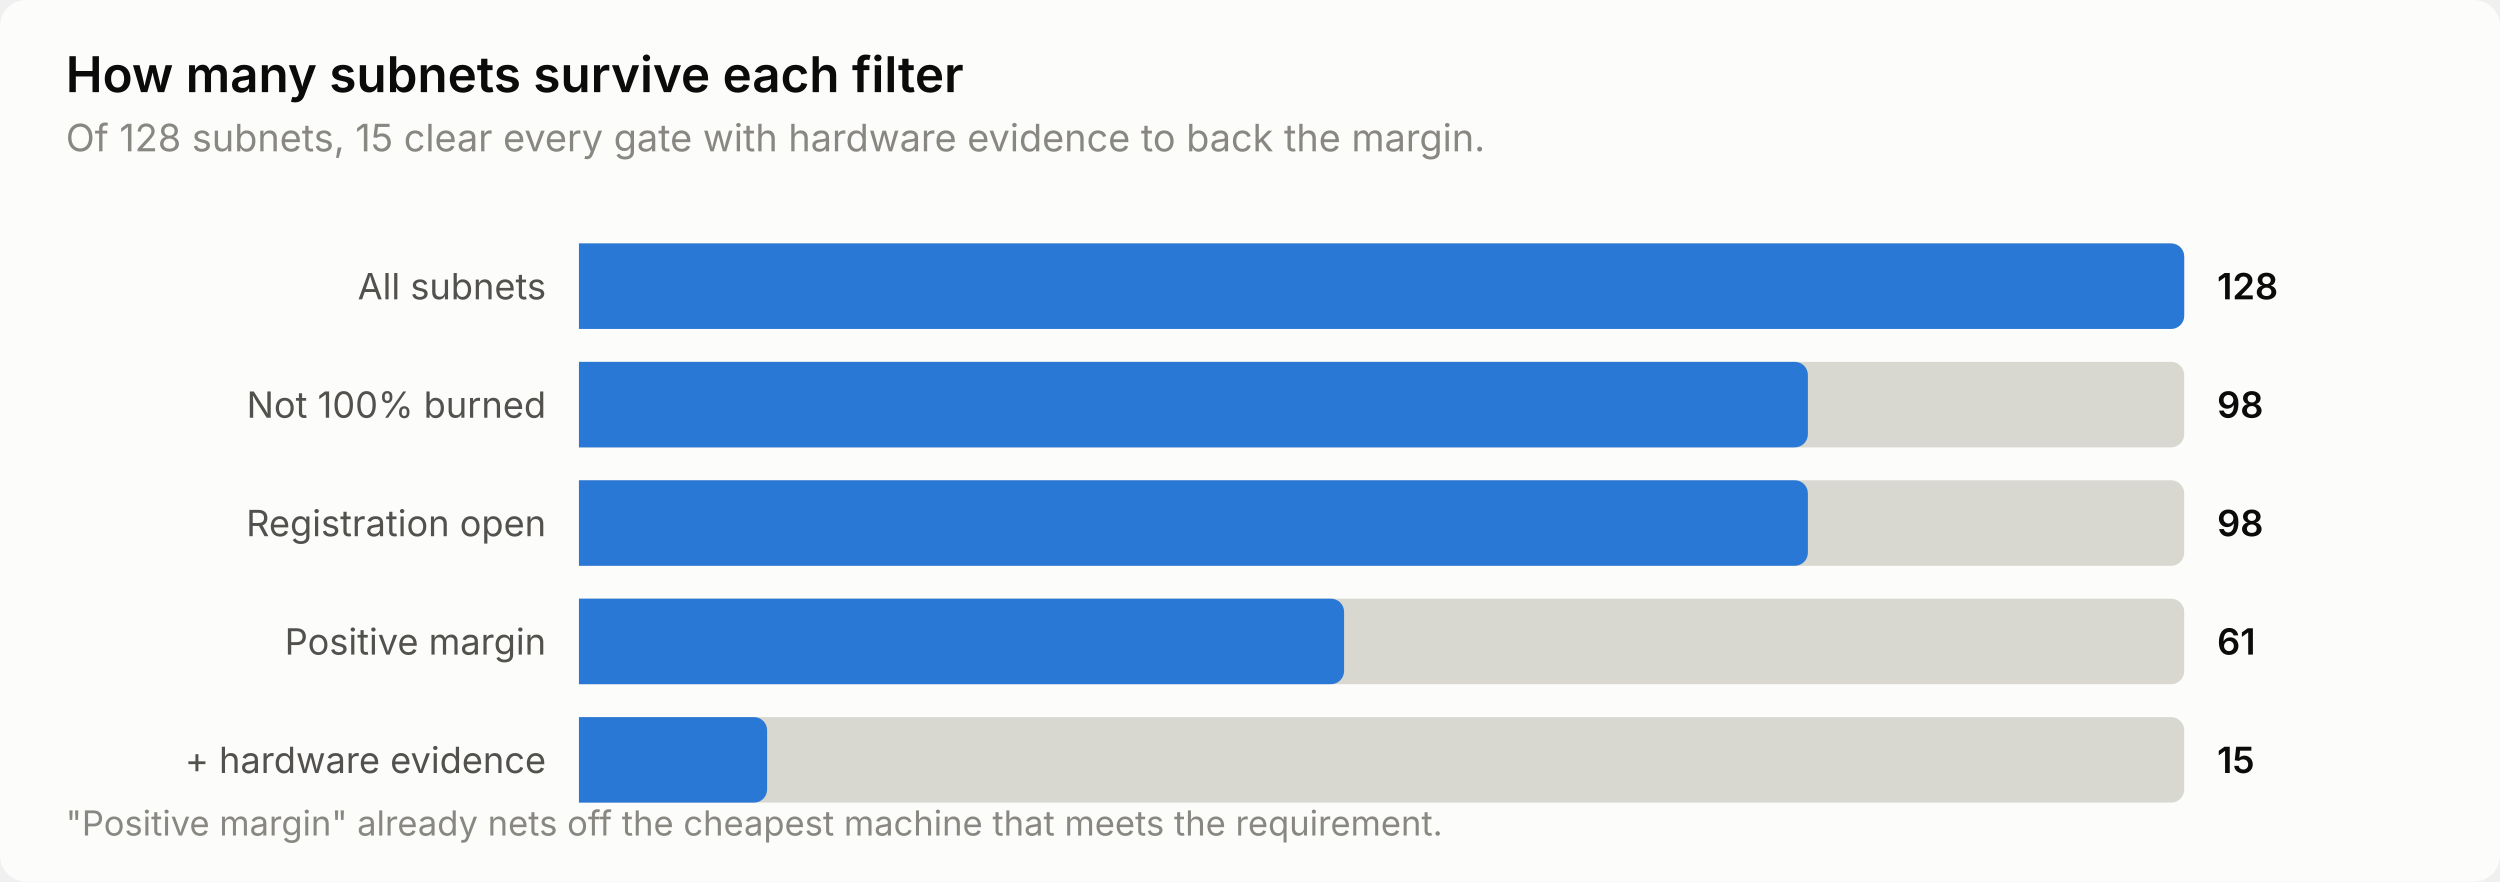
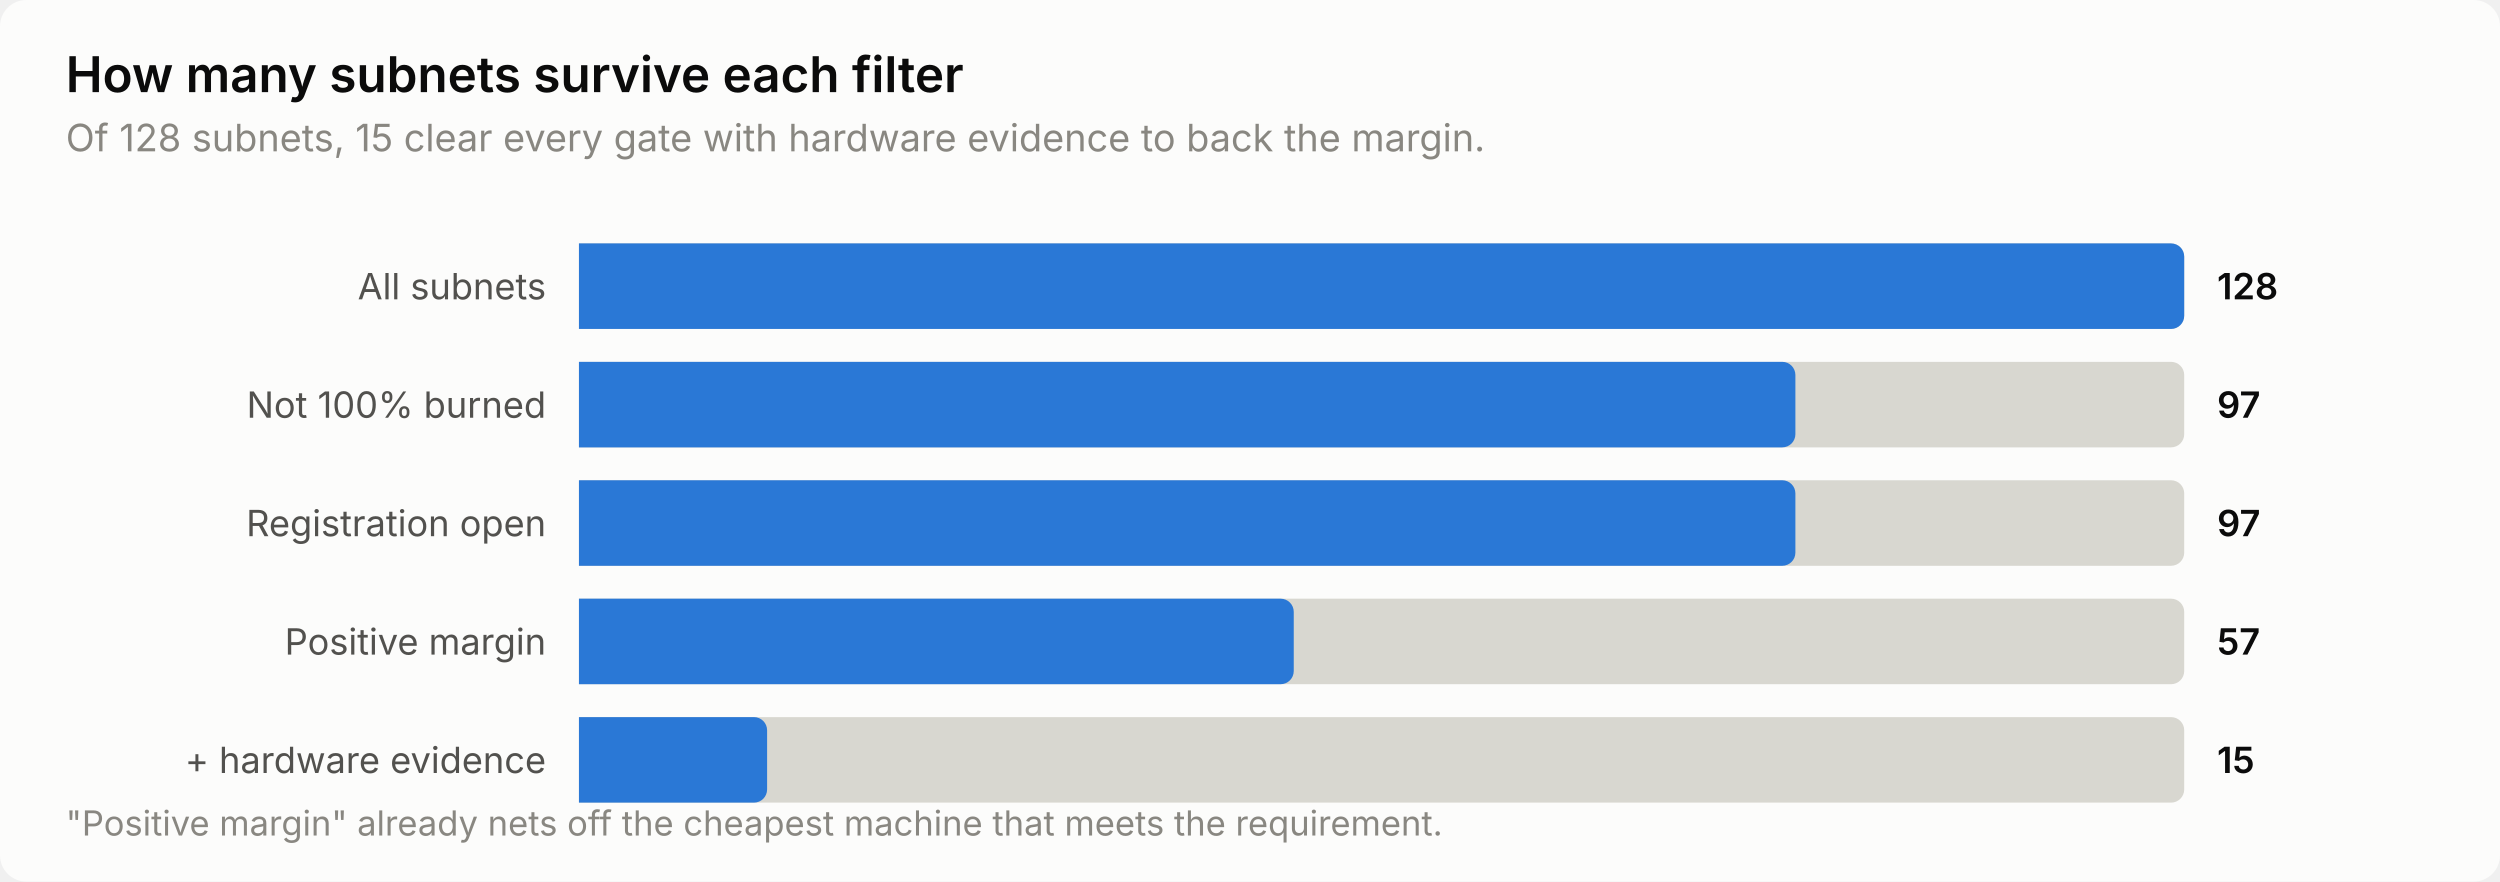
<svg xmlns="http://www.w3.org/2000/svg" width="760" height="268" viewBox="0 0 760 268" role="img" aria-label="How many subnets survive each filter">
  <style>
    text { font-family: system-ui, -apple-system, 'Segoe UI', sans-serif; }
    .t-title { font-size: 15px; font-weight: 600; }
    .t-sub { font-size: 11.5px; }
    .t-lab { font-size: 11px; }
    .t-val { font-size: 11px; font-weight: 600; font-variant-numeric: tabular-nums; }
    .t-tick { font-size: 10.5px; font-variant-numeric: tabular-nums; }

    .surface { fill: #fcfcfb; }
    .ink { fill: #0b0b0b; }
    .ink2 { fill: #52514e; }
    .muted { fill: #898781; }
    .grid { stroke: #e1e0d9; }
    .axis { stroke: #c3c2b7; }
    .accent { fill: #2a78d6; }
    .critical { fill: #d03b3b; }
    .deemph { fill: #d8d7d0; }

    @media (prefers-color-scheme: dark) {
      .surface { fill: #1a1a19; }
      .ink { fill: #ffffff; }
      .ink2 { fill: #c3c2b7; }
      .muted { fill: #898781; }
      .grid { stroke: #2c2c2a; }
      .axis { stroke: #383835; }
      .accent { fill: #3987e5; }
      .deemph { fill: #3a3a37; }
    }
</style>
  <rect class="surface" width="760" height="268" rx="8" />
  <text class="ink t-title" x="20" y="28">How many subnets survive each filter</text>
  <text class="muted t-sub" x="20" y="46">Of 128 subnets, 15 clear every gate with hardware evidence to back the margin.</text>
  <text class="ink2 t-lab" x="166" y="91" text-anchor="end">All subnets</text>
  <path class="deemph" d="M176.0,74.0 H660.0 a4.0,4.0 0 0 1 4.0,4.0 V96.0 a4.0,4.0 0 0 1 -4.0,4.0 H176.0 Z" />
  <path class="accent" d="M176.0,74.0 H660.0 a4.0,4.0 0 0 1 4.0,4.0 V96.0 a4.0,4.0 0 0 1 -4.0,4.0 H176.0 Z" />
  <text class="ink t-val" x="674" y="91">128</text>
  <text class="ink2 t-lab" x="166" y="127" text-anchor="end">Not 100% burned</text>
  <path class="deemph" d="M176.0,110.0 H660.0 a4.0,4.0 0 0 1 4.0,4.0 V132.0 a4.0,4.0 0 0 1 -4.0,4.0 H176.0 Z" />
-   <path class="accent" d="M176.0,110.0 H545.6 a4.0,4.0 0 0 1 4.0,4.0 V132.0 a4.0,4.0 0 0 1 -4.0,4.0 H176.0 Z" />
-   <text class="ink t-val" x="674" y="127">98</text>
+   <path class="accent" d="M176.0,110.0 H541.8 a4.0,4.0 0 0 1 4.0,4.0 V132.0 a4.0,4.0 0 0 1 -4.0,4.0 H176.0 Z" />
+   <text class="ink t-val" x="674" y="127">97</text>
  <text class="ink2 t-lab" x="166" y="163" text-anchor="end">Registration open</text>
  <path class="deemph" d="M176.0,146.0 H660.0 a4.0,4.0 0 0 1 4.0,4.0 V168.0 a4.0,4.0 0 0 1 -4.0,4.0 H176.0 Z" />
-   <path class="accent" d="M176.0,146.0 H545.6 a4.0,4.0 0 0 1 4.0,4.0 V168.0 a4.0,4.0 0 0 1 -4.0,4.0 H176.0 Z" />
-   <text class="ink t-val" x="674" y="163">98</text>
+   <path class="accent" d="M176.0,146.0 H541.8 a4.0,4.0 0 0 1 4.0,4.0 V168.0 a4.0,4.0 0 0 1 -4.0,4.0 H176.0 Z" />
+   <text class="ink t-val" x="674" y="163">97</text>
  <text class="ink2 t-lab" x="166" y="199" text-anchor="end">Positive margin</text>
  <path class="deemph" d="M176.0,182.0 H660.0 a4.0,4.0 0 0 1 4.0,4.0 V204.0 a4.0,4.0 0 0 1 -4.0,4.0 H176.0 Z" />
-   <path class="accent" d="M176.0,182.0 H404.6 a4.0,4.0 0 0 1 4.0,4.0 V204.0 a4.0,4.0 0 0 1 -4.0,4.0 H176.0 Z" />
-   <text class="ink t-val" x="674" y="199">61</text>
+   <path class="accent" d="M176.0,182.0 H389.3 a4.0,4.0 0 0 1 4.0,4.0 V204.0 a4.0,4.0 0 0 1 -4.0,4.0 H176.0 Z" />
+   <text class="ink t-val" x="674" y="199">57</text>
  <text class="ink2 t-lab" x="166" y="235" text-anchor="end">+ hardware evidence</text>
  <path class="deemph" d="M176.0,218.0 H660.0 a4.0,4.0 0 0 1 4.0,4.0 V240.0 a4.0,4.0 0 0 1 -4.0,4.0 H176.0 Z" />
  <path class="accent" d="M176.0,218.0 H229.2 a4.0,4.0 0 0 1 4.0,4.0 V240.0 a4.0,4.0 0 0 1 -4.0,4.0 H176.0 Z" />
  <text class="ink t-val" x="674" y="235">15</text>
  <text class="muted t-tick" x="20" y="254">"Positive margin" already nets off the cheapest machine that meets the requirement.</text>
</svg>
